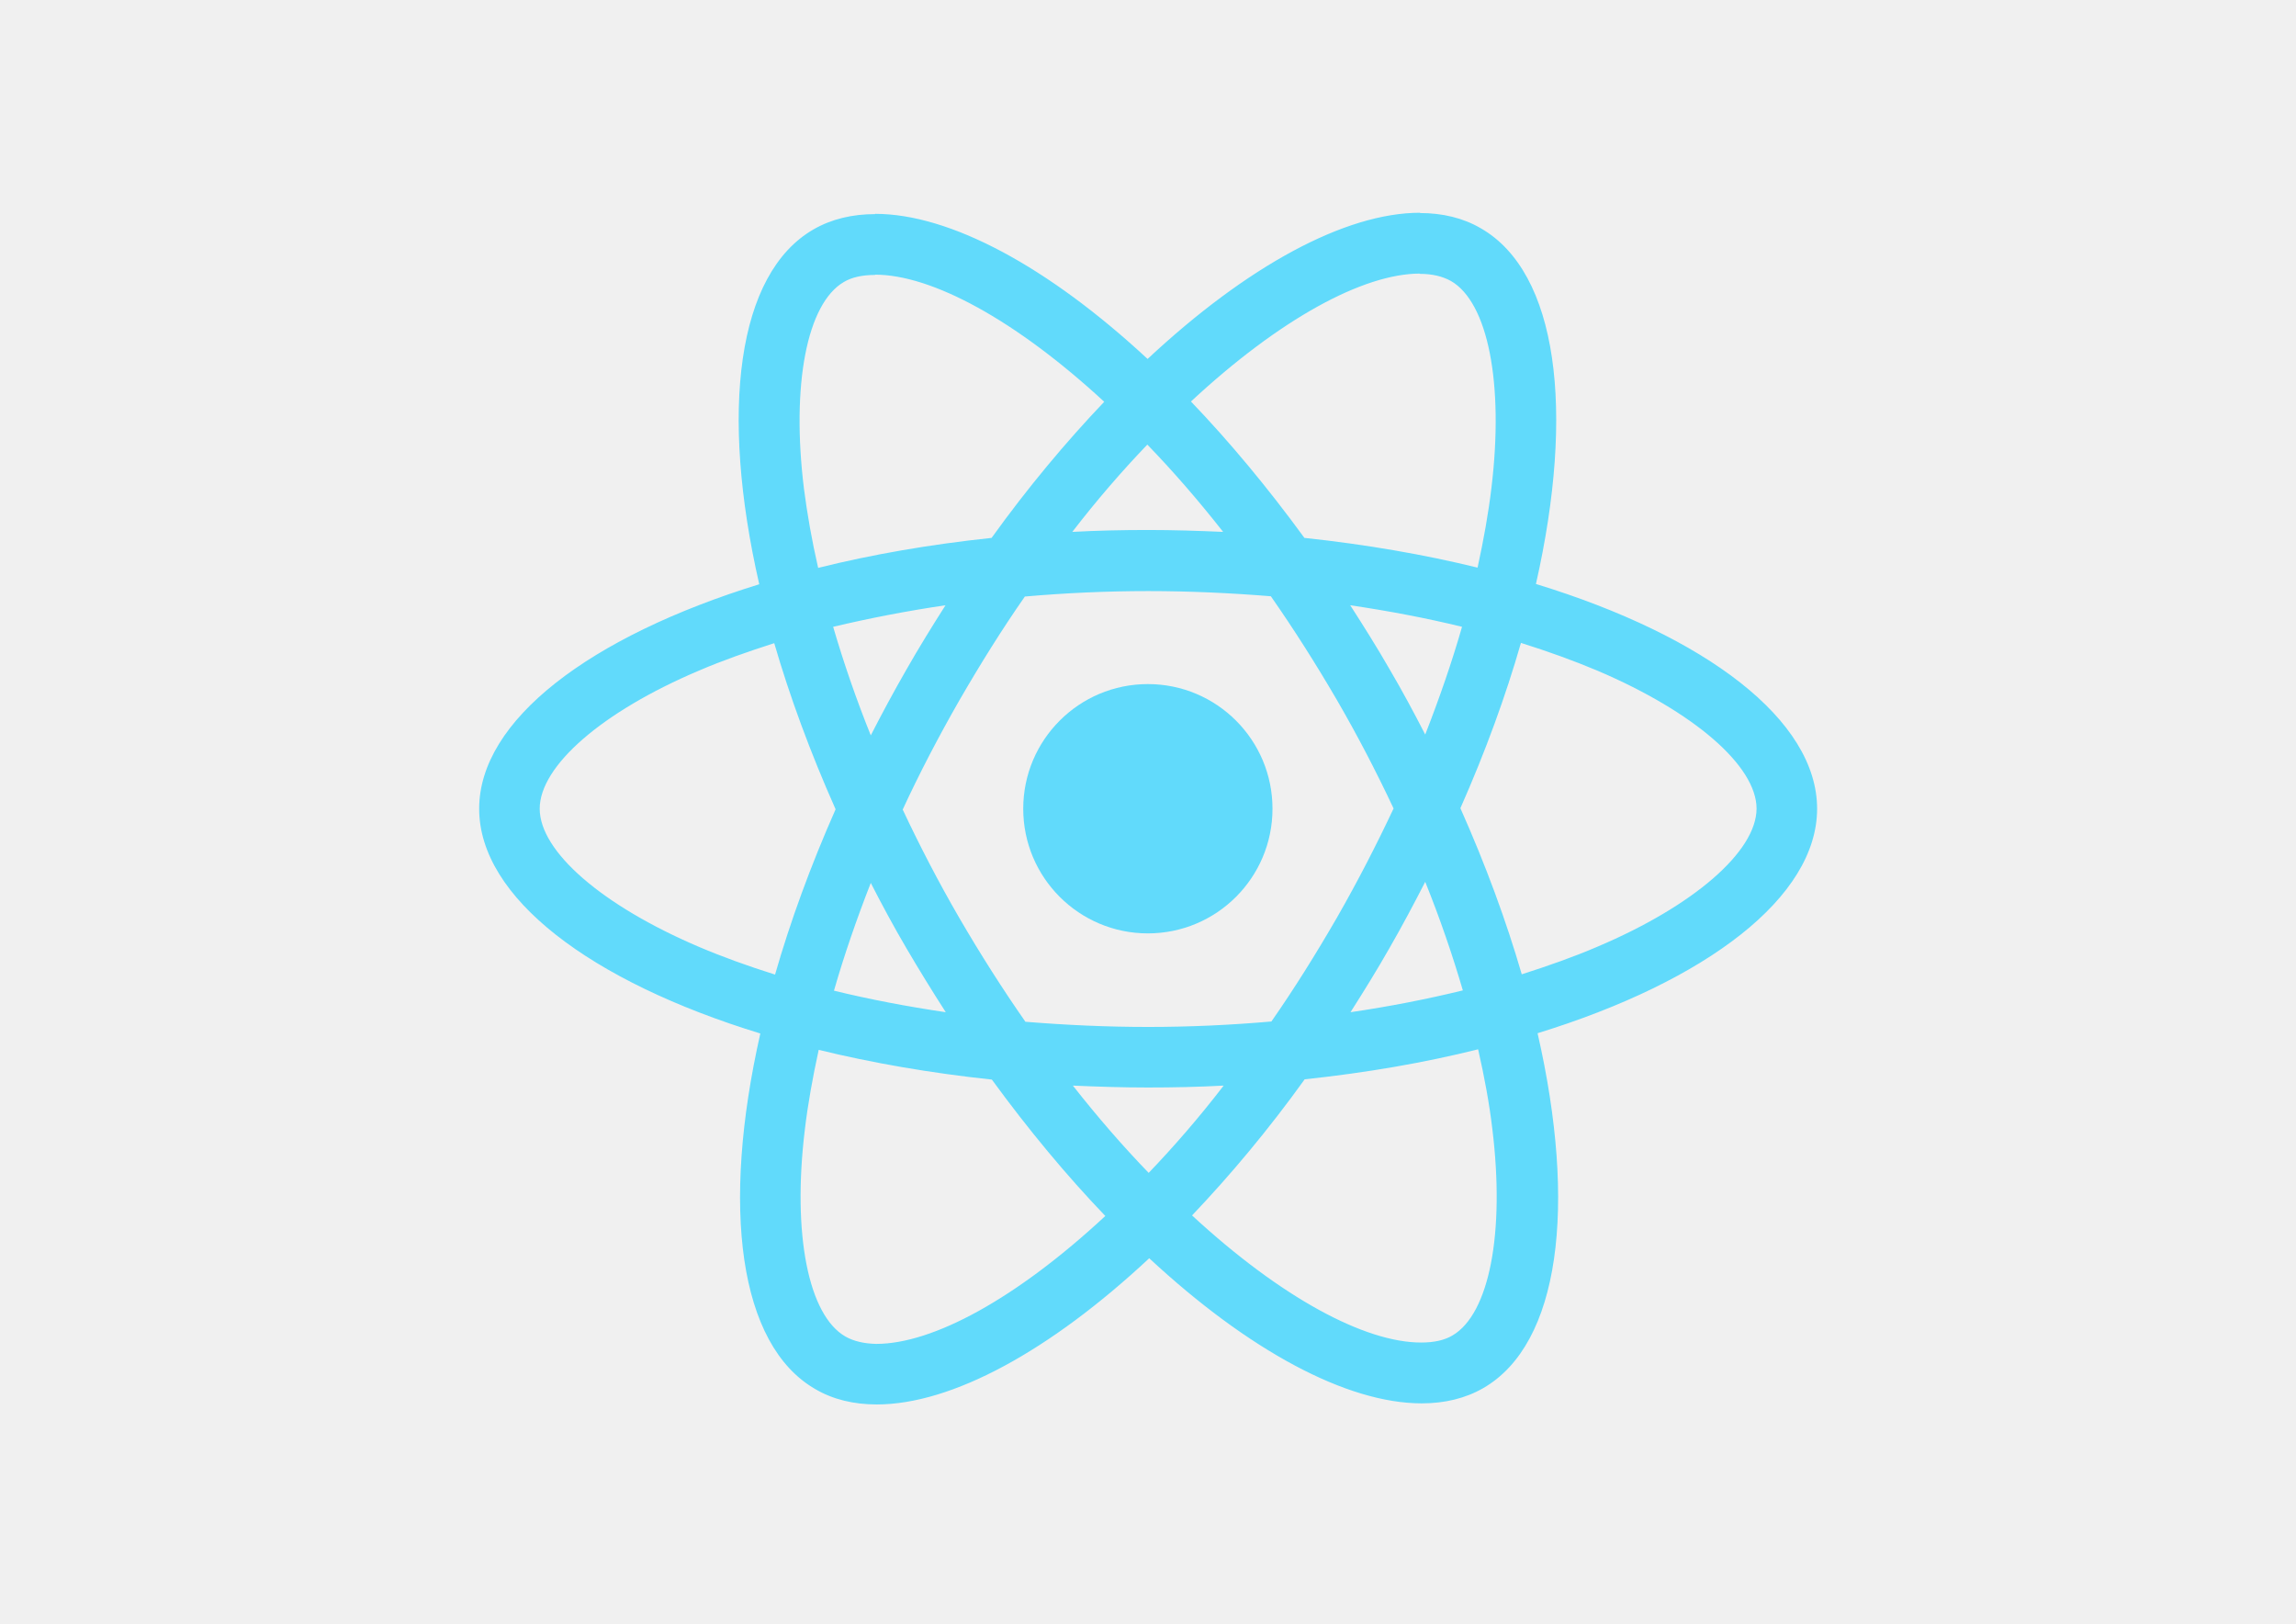
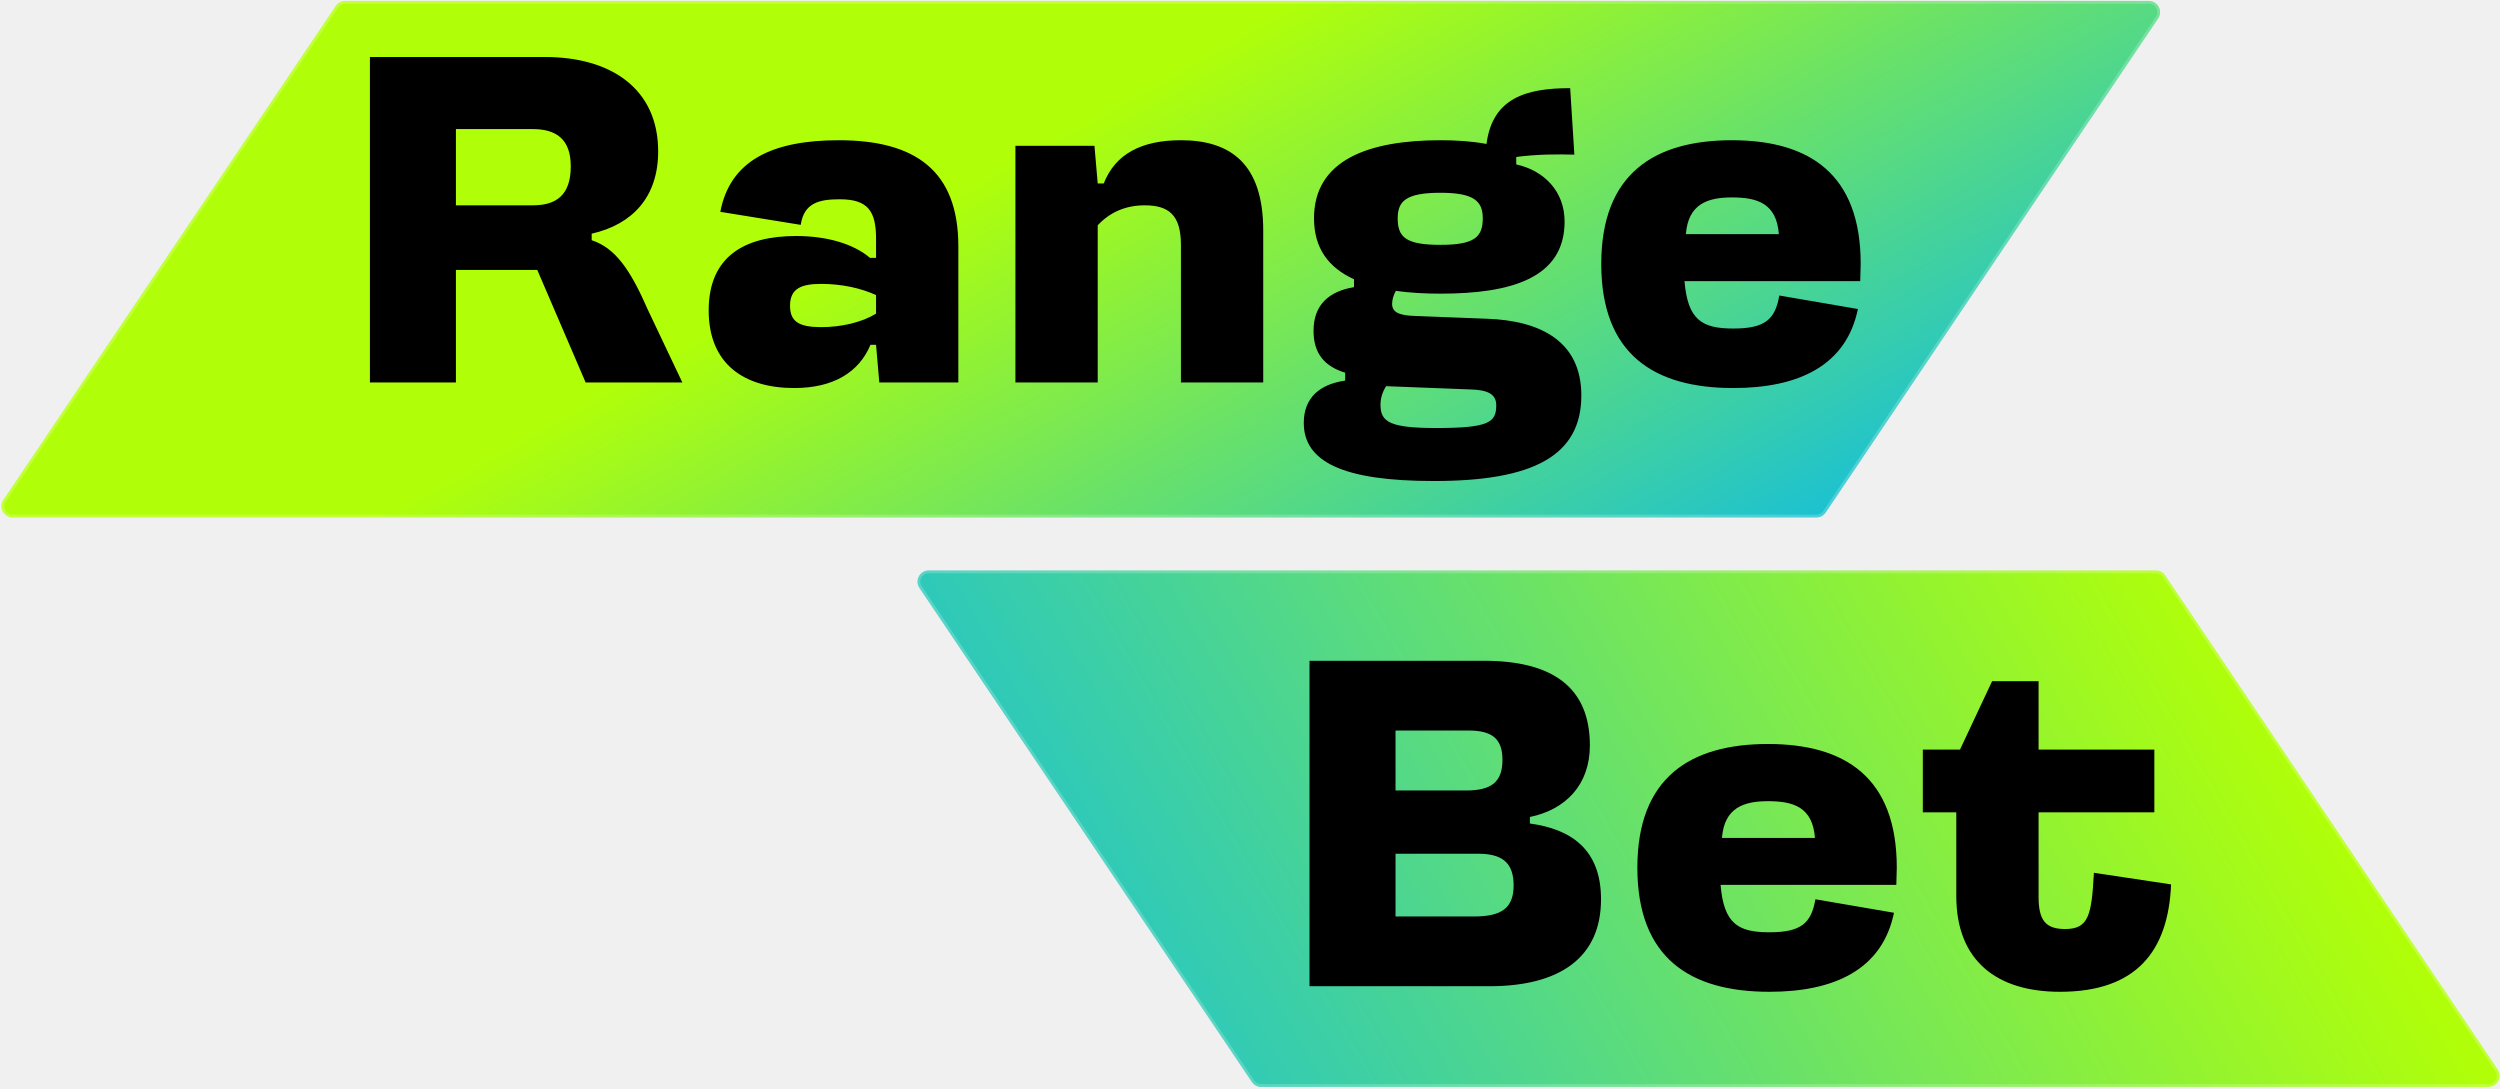
- <svg xmlns="http://www.w3.org/2000/svg" viewBox="0 0 841.9 595.3">
-   <g fill="#61DAFB">
-     <path d="M666.3 296.5c0-32.5-40.7-63.3-103.1-82.4 14.4-63.6 8-114.2-20.2-130.4-6.5-3.8-14.1-5.6-22.4-5.6v22.3c4.6 0 8.3.9 11.4 2.6 13.6 7.8 19.5 37.5 14.9 75.7-1.1 9.4-2.9 19.3-5.1 29.4-19.6-4.8-41-8.5-63.5-10.9-13.5-18.5-27.5-35.3-41.6-50 32.6-30.3 63.2-46.9 84-46.9V78c-27.5 0-63.5 19.6-99.9 53.6-36.4-33.8-72.4-53.2-99.9-53.2v22.3c20.7 0 51.4 16.5 84 46.6-14 14.7-28 31.4-41.3 49.9-22.6 2.4-44 6.1-63.6 11-2.3-10-4-19.7-5.2-29-4.7-38.2 1.1-67.9 14.6-75.8 3-1.8 6.9-2.6 11.5-2.6V78.5c-8.4 0-16 1.8-22.6 5.6-28.1 16.2-34.4 66.7-19.9 130.1-62.2 19.2-102.7 49.9-102.7 82.3 0 32.5 40.7 63.3 103.1 82.4-14.4 63.6-8 114.2 20.2 130.4 6.5 3.8 14.1 5.6 22.5 5.6 27.5 0 63.5-19.6 99.9-53.6 36.4 33.8 72.4 53.2 99.9 53.2 8.4 0 16-1.8 22.6-5.6 28.1-16.2 34.4-66.7 19.9-130.1 62-19.1 102.5-49.9 102.5-82.3zm-130.2-66.7c-3.7 12.9-8.3 26.2-13.5 39.5-4.1-8-8.4-16-13.1-24-4.6-8-9.5-15.8-14.4-23.4 14.2 2.1 27.9 4.7 41 7.9zm-45.8 106.5c-7.8 13.5-15.8 26.3-24.1 38.2-14.9 1.3-30 2-45.2 2-15.1 0-30.2-.7-45-1.9-8.3-11.9-16.4-24.6-24.2-38-7.6-13.1-14.5-26.4-20.8-39.8 6.2-13.4 13.2-26.8 20.7-39.9 7.8-13.5 15.8-26.3 24.1-38.2 14.9-1.3 30-2 45.2-2 15.1 0 30.2.7 45 1.9 8.3 11.9 16.4 24.6 24.2 38 7.6 13.1 14.5 26.4 20.8 39.8-6.3 13.4-13.2 26.8-20.7 39.9zm32.3-13c5.4 13.4 10 26.8 13.8 39.8-13.1 3.2-26.9 5.9-41.2 8 4.9-7.7 9.8-15.6 14.4-23.7 4.6-8 8.9-16.1 13-24.1zM421.2 430c-9.3-9.6-18.6-20.3-27.8-32 9 .4 18.2.7 27.5.7 9.4 0 18.7-.2 27.8-.7-9 11.7-18.3 22.4-27.5 32zm-74.4-58.9c-14.2-2.1-27.9-4.7-41-7.9 3.7-12.9 8.3-26.2 13.5-39.5 4.1 8 8.4 16 13.1 24 4.7 8 9.5 15.8 14.4 23.4zM420.7 163c9.3 9.6 18.6 20.3 27.8 32-9-.4-18.2-.7-27.5-.7-9.4 0-18.7.2-27.8.7 9-11.7 18.3-22.4 27.5-32zm-74 58.9c-4.9 7.7-9.8 15.6-14.4 23.7-4.6 8-8.9 16-13 24-5.4-13.4-10-26.8-13.8-39.8 13.1-3.1 26.9-5.8 41.2-7.9zm-90.5 125.2c-35.4-15.1-58.3-34.9-58.3-50.6 0-15.7 22.9-35.6 58.3-50.6 8.6-3.7 18-7 27.7-10.1 5.7 19.6 13.2 40 22.5 60.9-9.2 20.8-16.6 41.1-22.2 60.6-9.9-3.1-19.3-6.5-28-10.2zM310 490c-13.6-7.8-19.5-37.5-14.9-75.7 1.1-9.4 2.9-19.3 5.1-29.4 19.6 4.8 41 8.5 63.5 10.9 13.5 18.5 27.5 35.3 41.6 50-32.6 30.3-63.2 46.9-84 46.9-4.5-.1-8.3-1-11.3-2.7zm237.2-76.2c4.7 38.2-1.1 67.9-14.6 75.8-3 1.8-6.9 2.6-11.5 2.6-20.7 0-51.4-16.5-84-46.6 14-14.7 28-31.4 41.3-49.9 22.6-2.4 44-6.1 63.6-11 2.3 10.1 4.1 19.8 5.2 29.1zm38.5-66.7c-8.6 3.7-18 7-27.7 10.1-5.7-19.6-13.2-40-22.5-60.9 9.2-20.8 16.6-41.1 22.2-60.6 9.9 3.1 19.3 6.5 28.1 10.2 35.4 15.1 58.3 34.9 58.3 50.6-.1 15.7-23 35.6-58.4 50.6zM320.8 78.4z" />
-     <circle cx="420.9" cy="296.5" r="45.7" />
-     <path d="M520.5 78.1z" />
-   </g>
+ <svg xmlns="http://www.w3.org/2000/svg" width="891" height="388" viewBox="0 0 891 388" fill="none">
+   <path d="M119.67 2.111C120.413 1.006 121.657 0.344 122.988 0.344H765.846C769.049 0.344 770.953 3.92 769.165 6.577L650.689 182.652C649.946 183.757 648.702 184.419 647.37 184.419L4.513 184.419C1.31 184.419 -0.594 180.843 1.194 178.186L119.67 2.111Z" fill="url(#paint0_linear_3592_1449)" />
+   <path d="M120.085 2.39C120.735 1.423 121.824 0.844 122.988 0.844H765.846C768.648 0.844 770.314 3.973 768.75 6.298L650.274 182.373C649.624 183.339 648.535 183.919 647.37 183.919L4.513 183.919C1.71 183.919 0.044 180.79 1.609 178.465L120.085 2.39Z" stroke="white" stroke-opacity="0.2" />
+   <path d="M771.683 205.076C770.94 203.971 769.696 203.309 768.364 203.309H331.007C327.804 203.309 325.9 206.885 327.688 209.542L446.164 385.617C446.907 386.721 448.151 387.384 449.483 387.384L886.84 387.383C890.043 387.383 891.947 383.807 890.159 381.15L771.683 205.076Z" fill="url(#paint1_linear_3592_1449)" />
+   <path d="M768.364 203.809C769.529 203.809 770.618 204.388 771.268 205.355L889.744 381.43C891.308 383.754 889.642 386.883 886.84 386.883L449.483 386.884C448.318 386.884 447.229 386.304 446.579 385.338L328.103 209.262C326.539 206.938 328.205 203.809 331.007 203.809H768.364Z" stroke="white" stroke-opacity="0.2" />
+   <path d="M528.849 235.499C553.538 235.499 566.628 245.11 566.628 265.656C566.628 279.741 558.012 288.523 545.253 291.174V293.494C559.834 295.482 570.605 302.607 570.605 320.503C570.605 341.215 556.023 351.488 530.837 351.488H466.712V235.499H528.849ZM497.366 326.633H525.369C535.145 326.633 539.453 323.651 539.453 315.532C539.453 307.247 535.145 304.264 526.695 304.264H497.366V326.633ZM497.366 281.729H522.552C531.5 281.729 535.477 278.746 535.477 270.793C535.477 263.336 531.831 260.354 523.381 260.354H497.366V281.729ZM630.611 353.477C602.442 353.477 583.553 341.546 583.553 309.235C583.553 277.089 602.442 265.159 630.114 265.159C657.62 265.159 676.013 277.089 676.013 309.235L675.847 315.366H613.213C614.373 329.285 619.509 332.267 630.611 332.267C642.044 332.267 645.524 328.953 647.015 320.503L675.018 325.308C670.876 345.523 653.809 353.477 630.611 353.477ZM613.71 298.63H646.85C646.021 287.694 639.228 285.54 630.114 285.54C621.498 285.54 614.538 287.86 613.71 298.63ZM685.292 289.517V267.148H698.548L709.981 242.79H726.551V267.148H767.81V289.517H726.551V319.674C726.551 327.959 729.036 331.107 735.996 331.107C744.446 331.107 745.441 326.136 746.269 311.058L773.775 315.2C772.781 338.895 761.513 353.477 734.173 353.477C711.969 353.477 697.222 342.706 697.222 319.343V289.517H685.292Z" fill="black" />
+   <path d="M194.305 20.319C217.503 20.319 234.57 31.421 234.57 53.956C234.57 70.195 225.457 79.971 210.875 83.285V85.605C219.326 88.422 224.628 96.044 230.925 110.46L243.186 136.309H208.721L191.488 96.21H162.491V136.309H131.837V20.319H194.305ZM162.491 73.177H189.831C198.116 73.177 203.419 69.698 203.419 59.259C203.419 49.482 198.116 46.003 189.831 46.003H162.491V73.177ZM283.061 138.297C265.332 138.297 252.573 129.846 252.573 110.625C252.573 91.404 265.332 84.113 283.724 84.113C295.158 84.113 304.437 87.096 310.07 91.901H312.225V85.108C312.225 75.331 309.408 71.023 299.3 71.023C291.844 71.023 286.541 72.349 285.381 80.137L256.715 75.497C260.195 57.27 275.108 49.979 298.969 49.979C326.309 49.979 341.553 60.916 341.553 87.759V136.309H313.384L312.225 122.887H310.236C306.094 132.829 296.815 138.297 283.061 138.297ZM281.57 108.968C281.57 114.602 284.718 116.59 292.672 116.59C299.797 116.59 307.088 114.933 312.225 111.785V105.157C306.756 102.672 299.963 101.18 292.672 101.18C285.547 101.18 281.57 102.837 281.57 108.968ZM390.064 51.968L391.224 65.389H393.378C397.521 54.785 406.965 49.979 420.884 49.979C438.448 49.979 450.213 58.264 450.213 82.125V136.309H420.884V87.262C420.884 76.657 416.576 73.177 407.96 73.177C401.166 73.177 395.532 75.663 391.224 80.302V136.309H361.895V51.968H390.064ZM528.46 77.817C528.46 71.686 525.312 68.703 513.382 68.703C501.12 68.703 498.137 71.686 498.137 77.817C498.137 84.611 501.12 87.262 513.382 87.262C525.312 87.262 528.46 84.611 528.46 77.817ZM464.666 150.724C464.666 141.942 470.134 136.971 479.413 135.646V132.829C471.791 130.509 468.146 125.704 468.146 117.916C468.146 108.637 473.614 103.832 482.562 102.34V99.523C473.448 95.381 468.312 88.422 468.312 77.817C468.312 56.939 487.864 49.979 513.382 49.979C518.85 49.979 524.484 50.311 529.786 51.305C531.94 34.735 544.202 31.421 559.612 31.421L561.103 55.116C555.304 54.95 547.681 54.95 540.391 55.945V58.596C550.167 60.75 557.623 68.041 557.623 78.977C557.623 99.192 538.402 104.66 513.382 104.66C507.582 104.66 502.28 104.329 497.475 103.666C496.646 105.157 496.149 106.814 496.149 108.305C496.149 111.288 498.635 112.448 504.434 112.614L530.117 113.608C548.676 114.271 563.588 121.396 563.588 140.948C563.588 162.489 546.356 171.437 511.062 171.437C478.419 171.437 464.666 164.477 464.666 150.724ZM492.007 144.262C492.007 150.393 495.321 152.547 511.89 152.547C530.614 152.547 533.266 150.559 533.266 144.428C533.266 140.285 529.952 138.96 523.986 138.794L493.995 137.634C492.669 139.788 492.007 141.942 492.007 144.262ZM617.749 138.297C589.58 138.297 570.69 126.367 570.69 94.055C570.69 61.91 589.58 49.979 617.252 49.979C644.758 49.979 663.15 61.91 663.15 94.055L662.985 100.186H600.35C601.51 114.105 606.647 117.088 617.749 117.088C629.182 117.088 632.662 113.774 634.153 105.323L662.156 110.128C658.014 130.343 640.947 138.297 617.749 138.297ZM600.847 83.451H633.987C633.159 72.514 626.365 70.36 617.252 70.36C608.635 70.36 601.676 72.68 600.847 83.451Z" fill="black" />
+   <defs>
+     <linearGradient id="paint0_linear_3592_1449" x1="462" y1="0" x2="605.043" y2="254.212" gradientUnits="userSpaceOnUse">
+       <stop stop-color="#B0FF09" />
+       <stop offset="1" stop-color="#05B8F1" />
+     </linearGradient>
+     <linearGradient id="paint1_linear_3592_1449" x1="881" y1="380" x2="434.994" y2="638.351" gradientUnits="userSpaceOnUse">
+       <stop stop-color="#B0FF09" />
+       <stop offset="1" stop-color="#05B8F1" />
+     </linearGradient>
+   </defs>
</svg>
